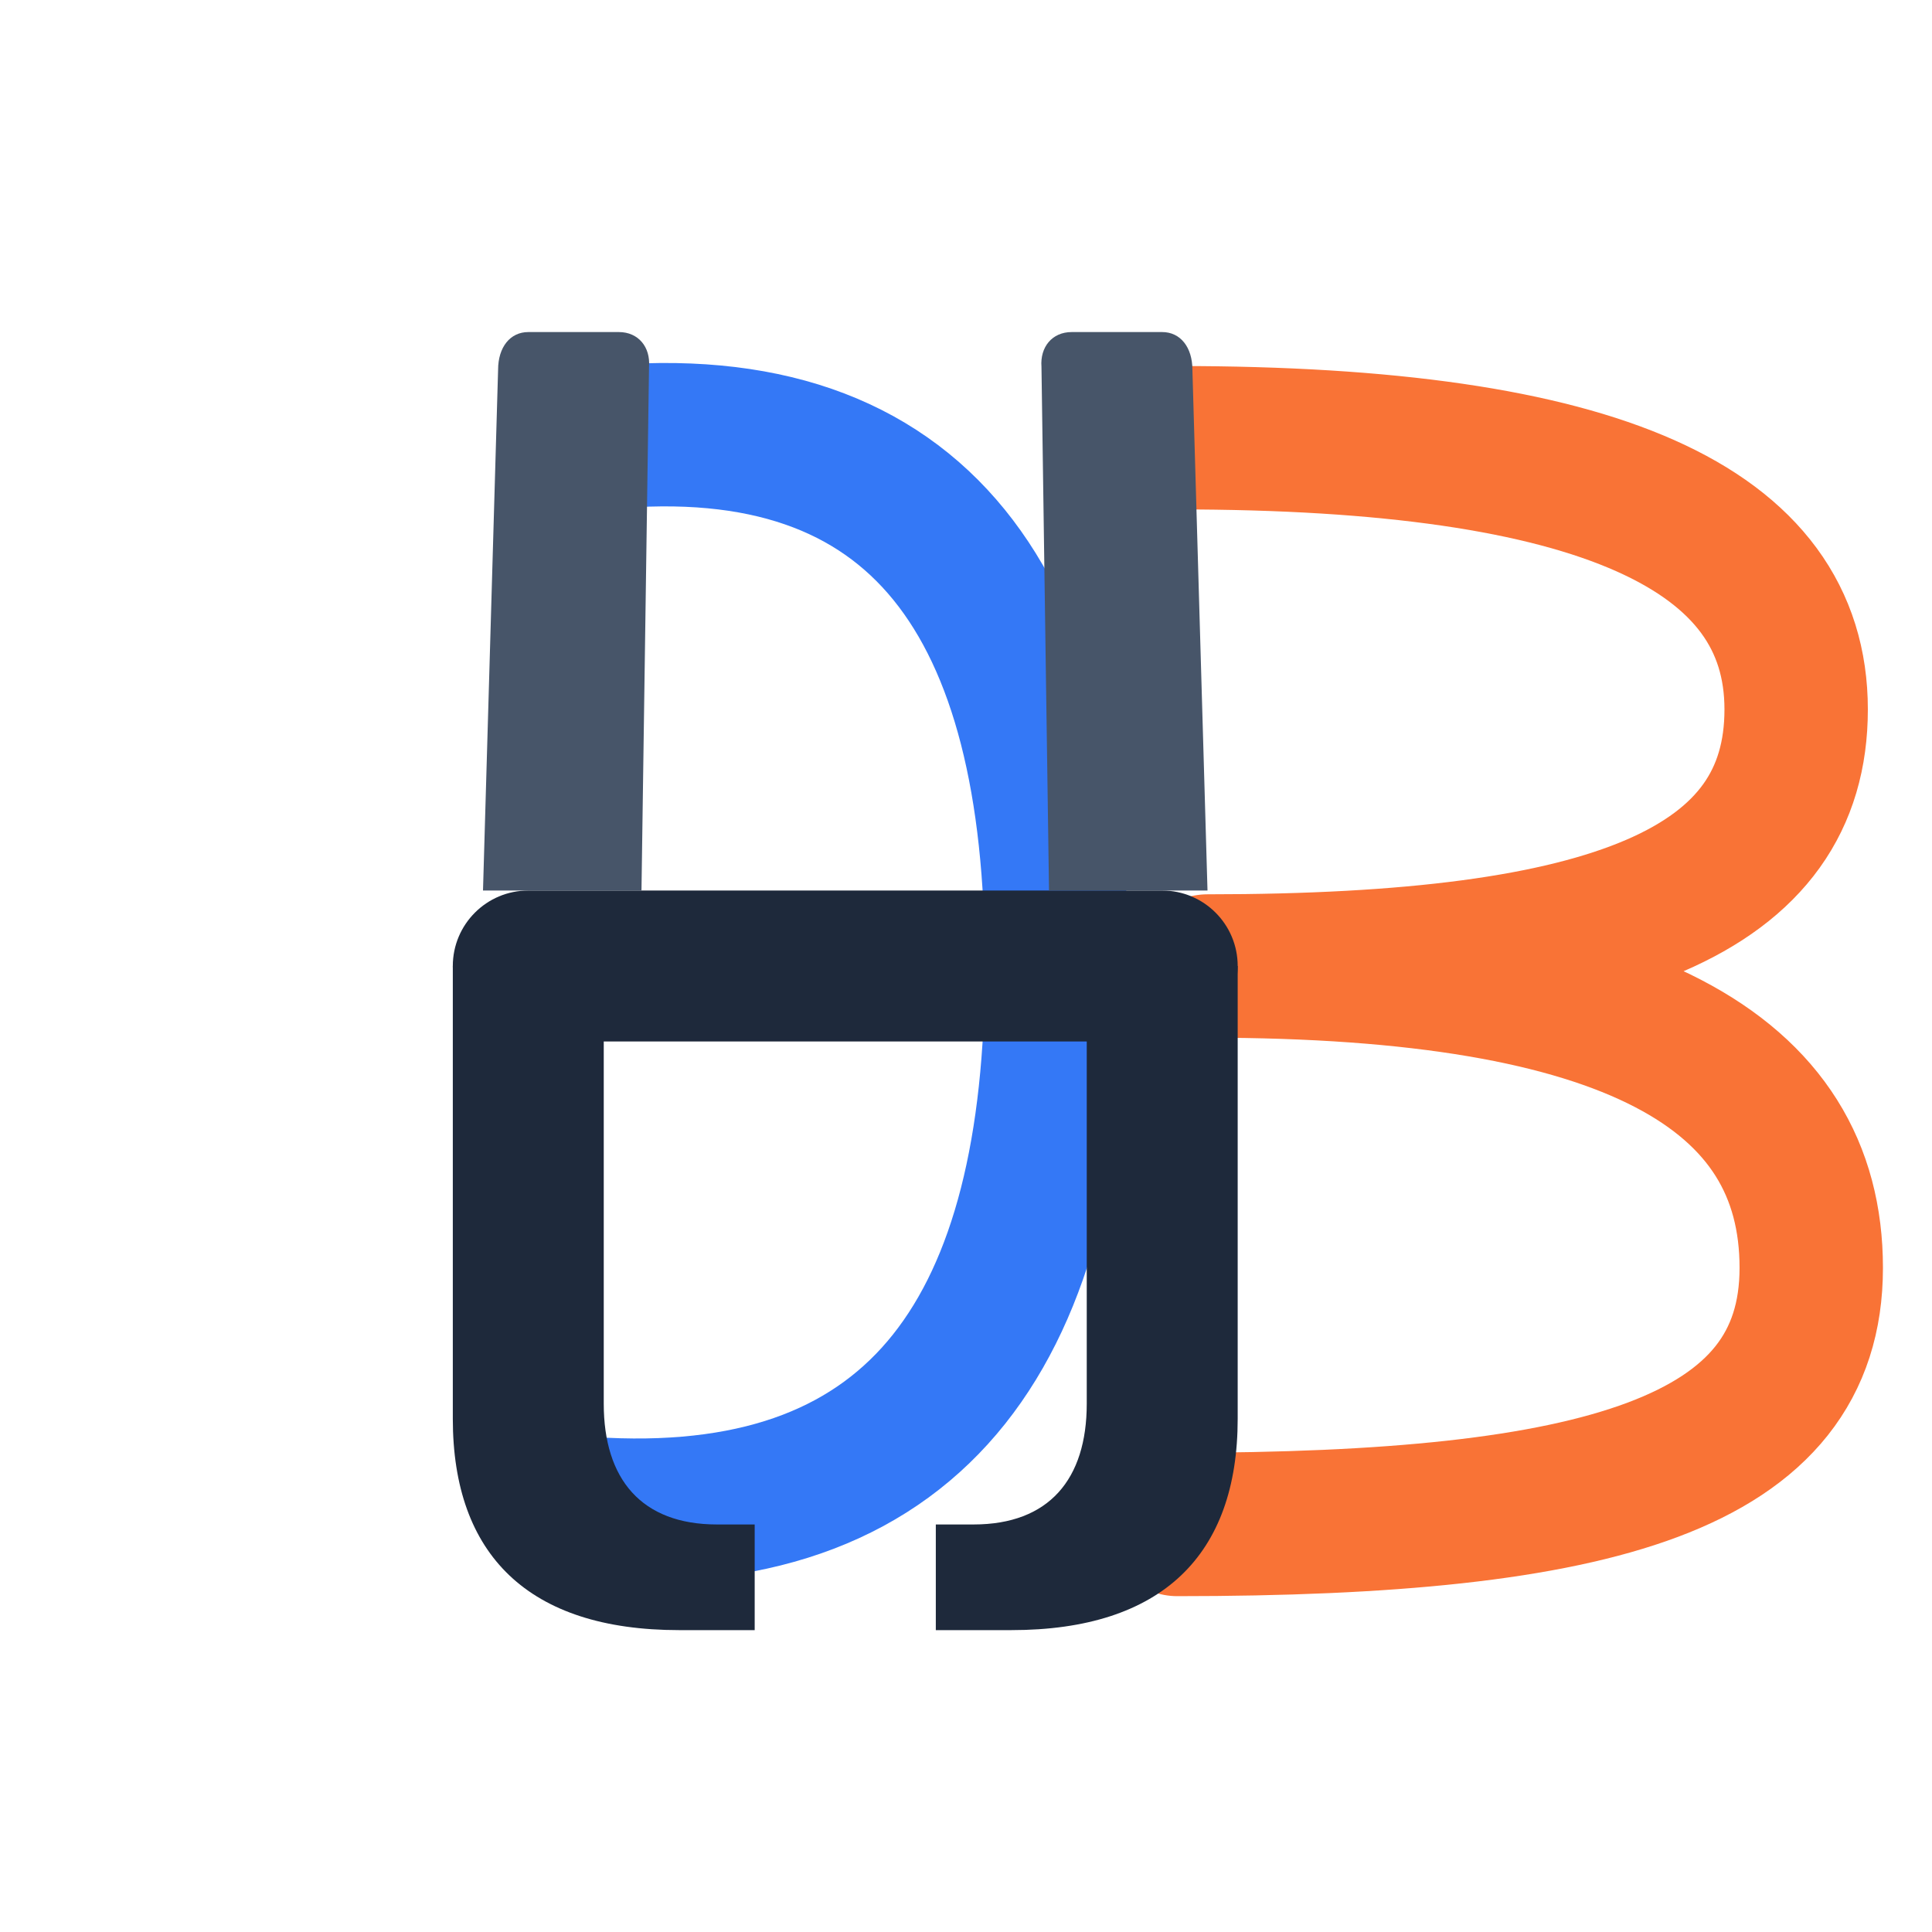
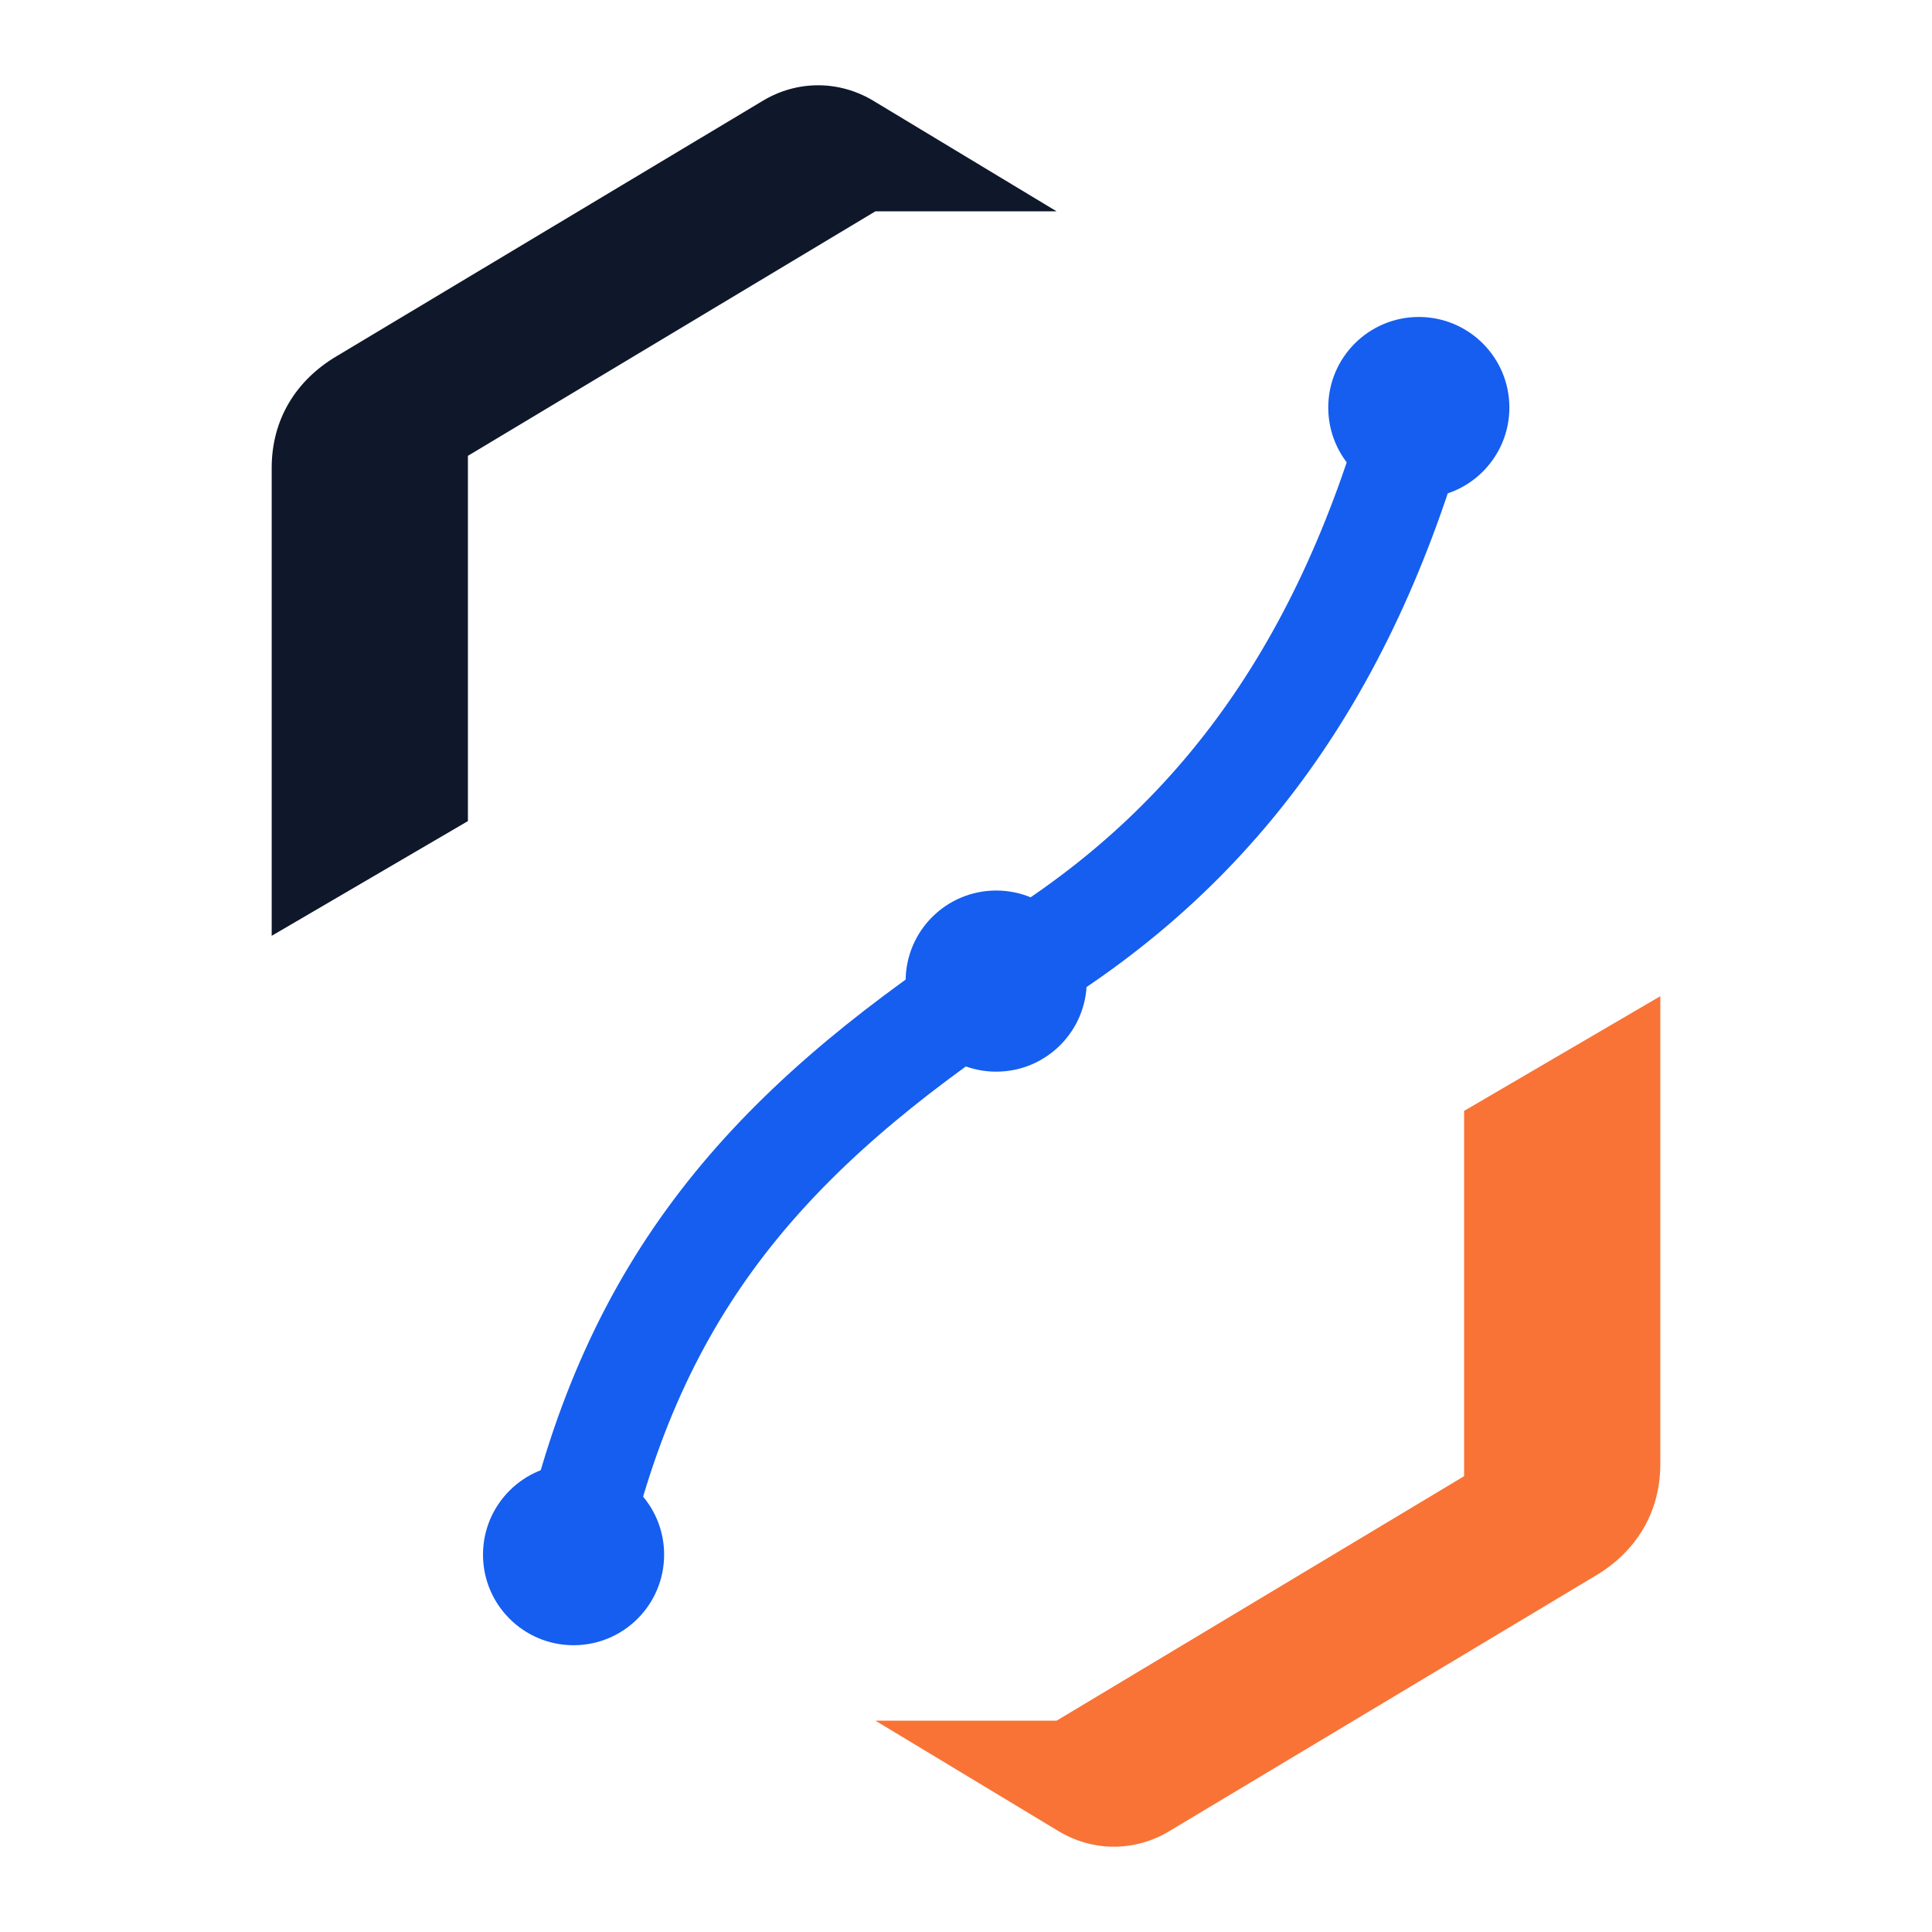
<svg xmlns="http://www.w3.org/2000/svg" width="128" height="128" viewBox="0 0 128 128" role="img" aria-labelledby="title desc">
-   <path d="M40 29C61 27 70 40 70 64C70 88 61 101 40 100" fill="none" stroke="#3478F6" stroke-width="9.5" stroke-linecap="round" stroke-linejoin="round" />
-   <path d="M78 29C106 29 119 35 119 47C119 59 107 64 80 64C108 64 120 71 120 84C120 97 106 101 78 101" fill="none" stroke="#F97336" stroke-width="9.5" stroke-linecap="round" stroke-linejoin="round" />
-   <g fill="#1E293B">
-     <rect x="30" y="59" width="52" height="10" rx="5" />
-     <path d="M30 64H40V93C40 98 42.5 101 47.5 101H50V108H45C35 108 30 103 30 94ZM72 64H82V94C82 103 77 108 67 108H62V101H64.5C69.5 101 72 98 72 93Z" />
-   </g>
-   <g fill="#475569">
-     <path d="M35 22H41C42.3 22 43.1 23 43 24.3L42.5 59H32L33 24.5C33 23 33.8 22 35 22ZM71 22H77C78.2 22 79 23 79 24.5L80 59H69.5L69 24.3C68.9 23 69.7 22 71 22Z" />
-   </g>
+   <path d="M18 62V31C18 27.8 19.6 25.2 22.3 23.6L50.5 6.7C52.8 5.3 55.6 5.3 57.9 6.7L70 14H58L31 30.2V54.4Z" fill="#0F172A" />
+   <path d="M110 66V97C110 100.2 108.4 102.8 105.7 104.4L77.5 121.3C75.2 122.7 72.4 122.7 70.1 121.3L58 114H70L97 97.8V73.6Z" fill="#F97336" />
+   <path d="M38 103C42 85 51 75 66 65C80 57 89 45 94 27" fill="none" stroke="#155EEF" stroke-width="7" stroke-linecap="round" />
+   <circle cx="38" cy="103" r="6" fill="#155EEF" />
+   <circle cx="66" cy="65" r="6" fill="#155EEF" />
+   <circle cx="94" cy="27" r="6" fill="#155EEF" />
</svg>
